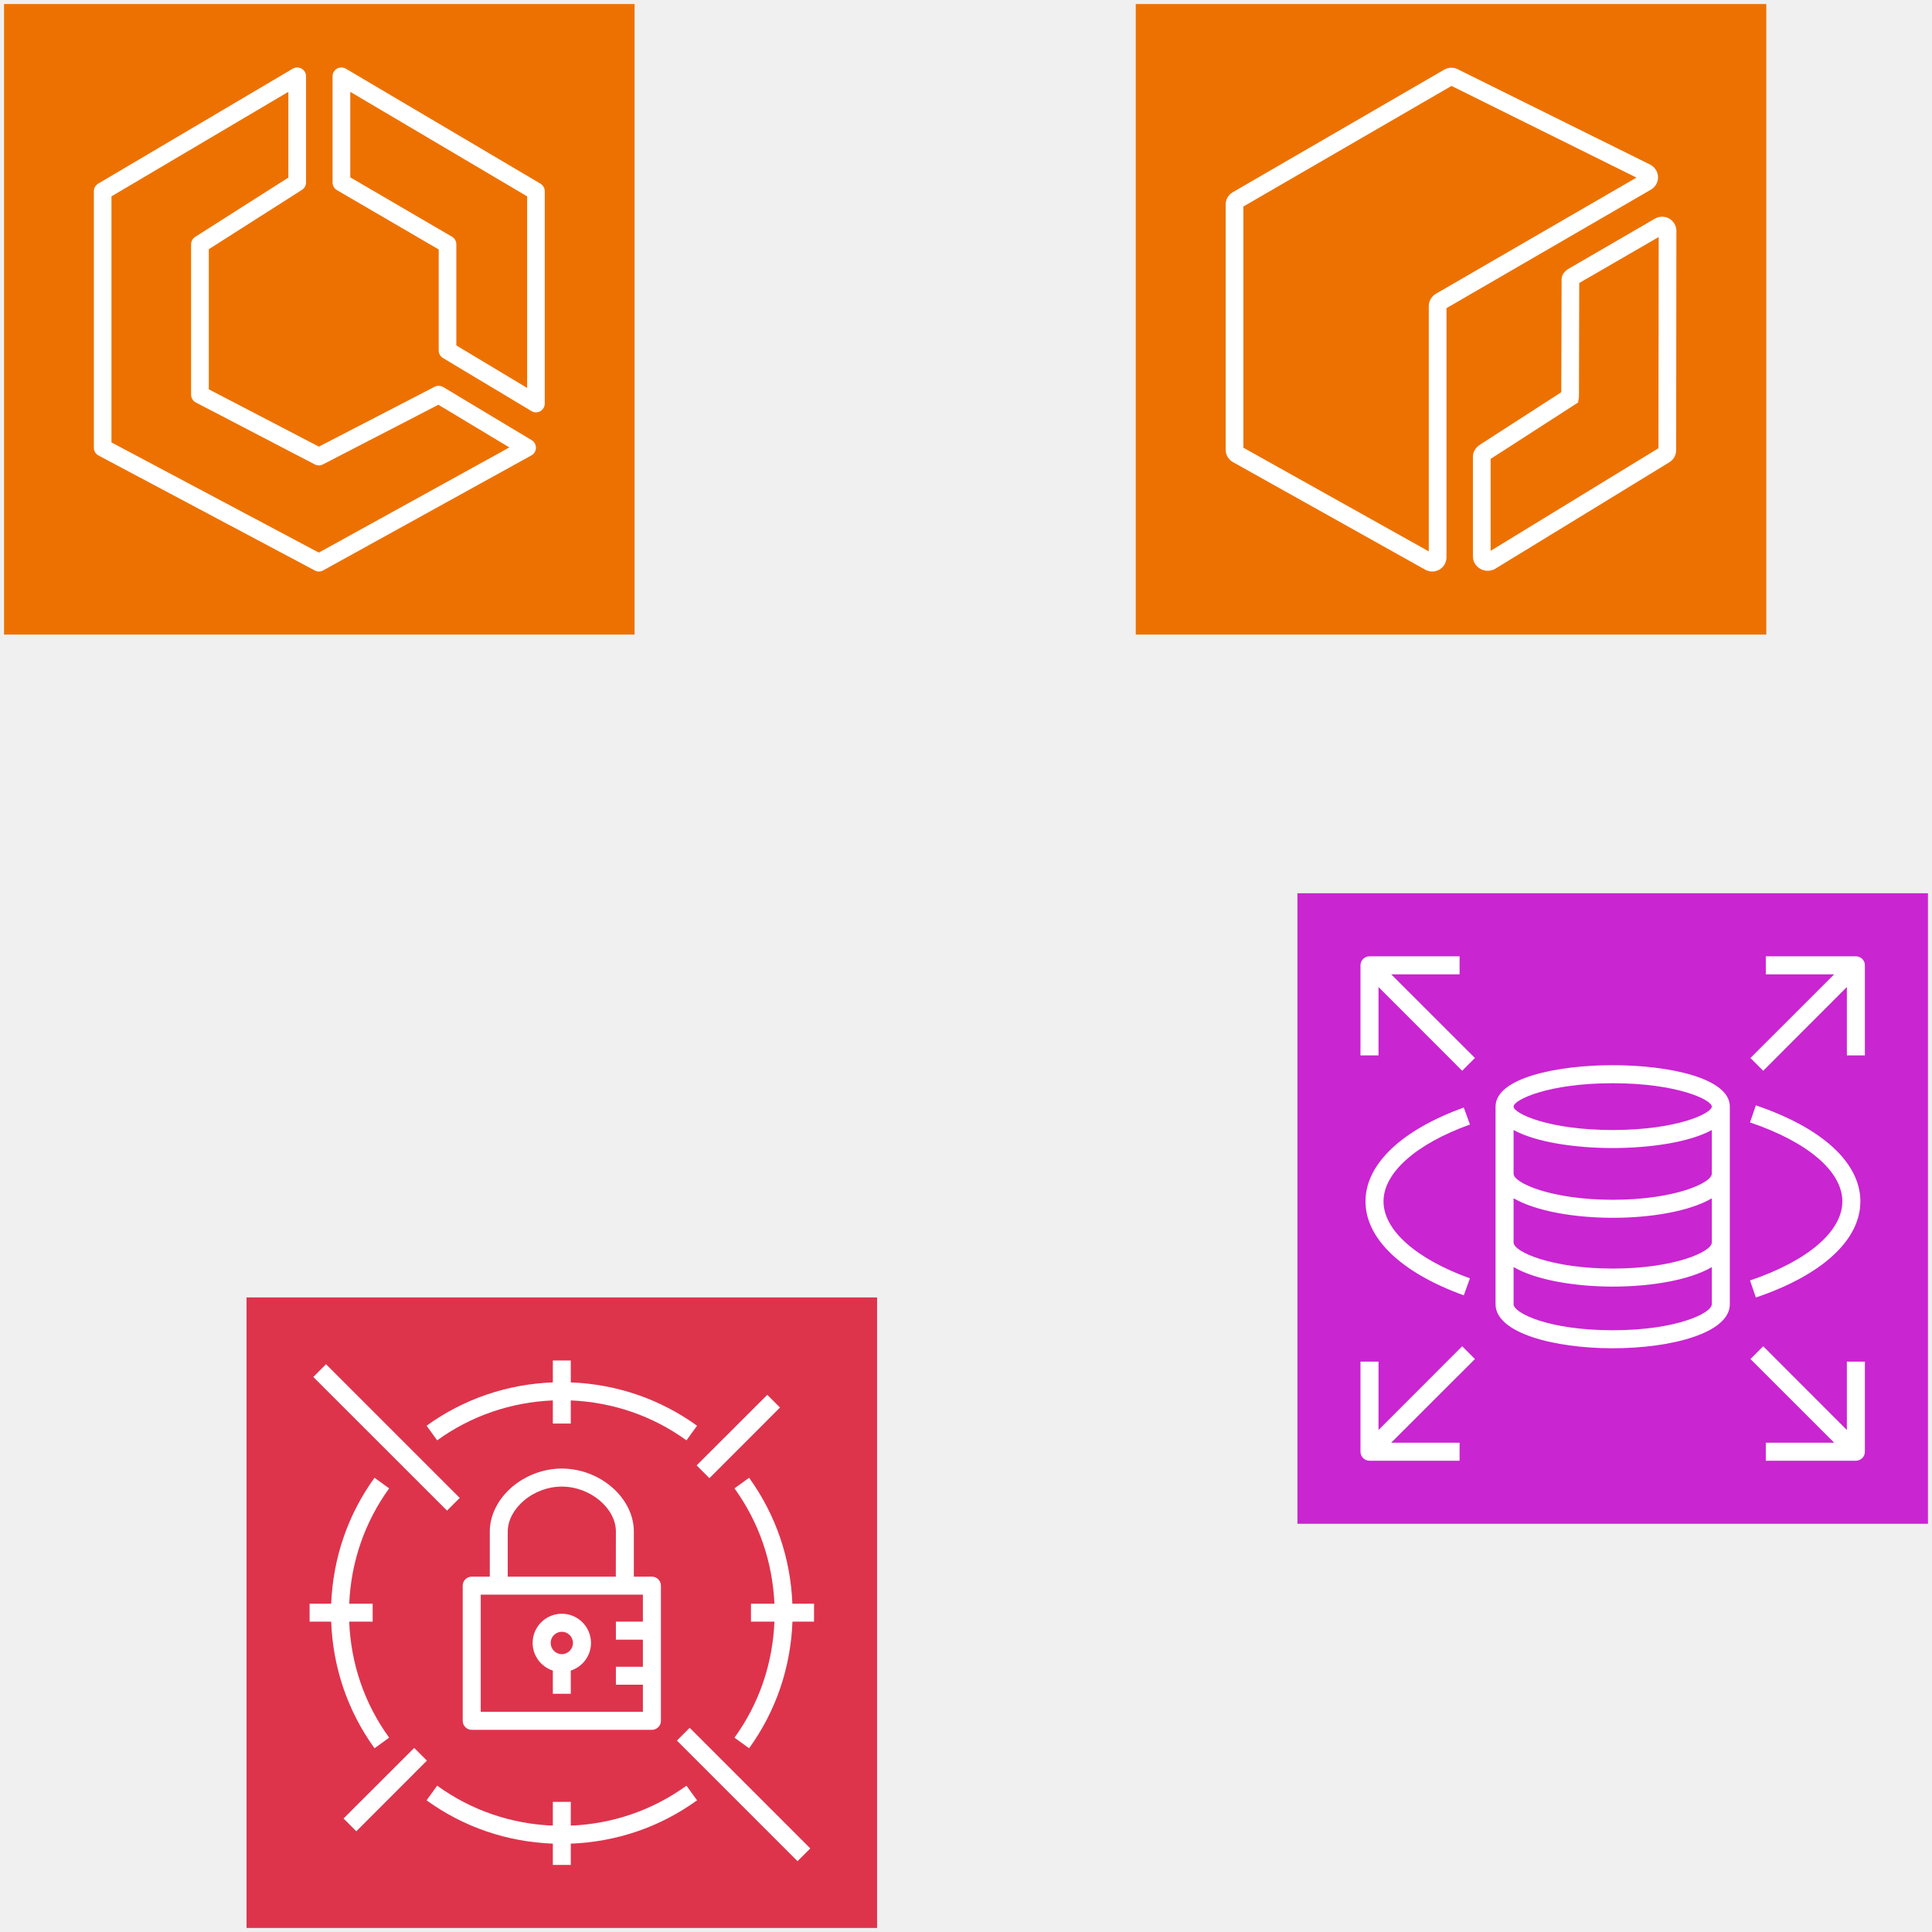
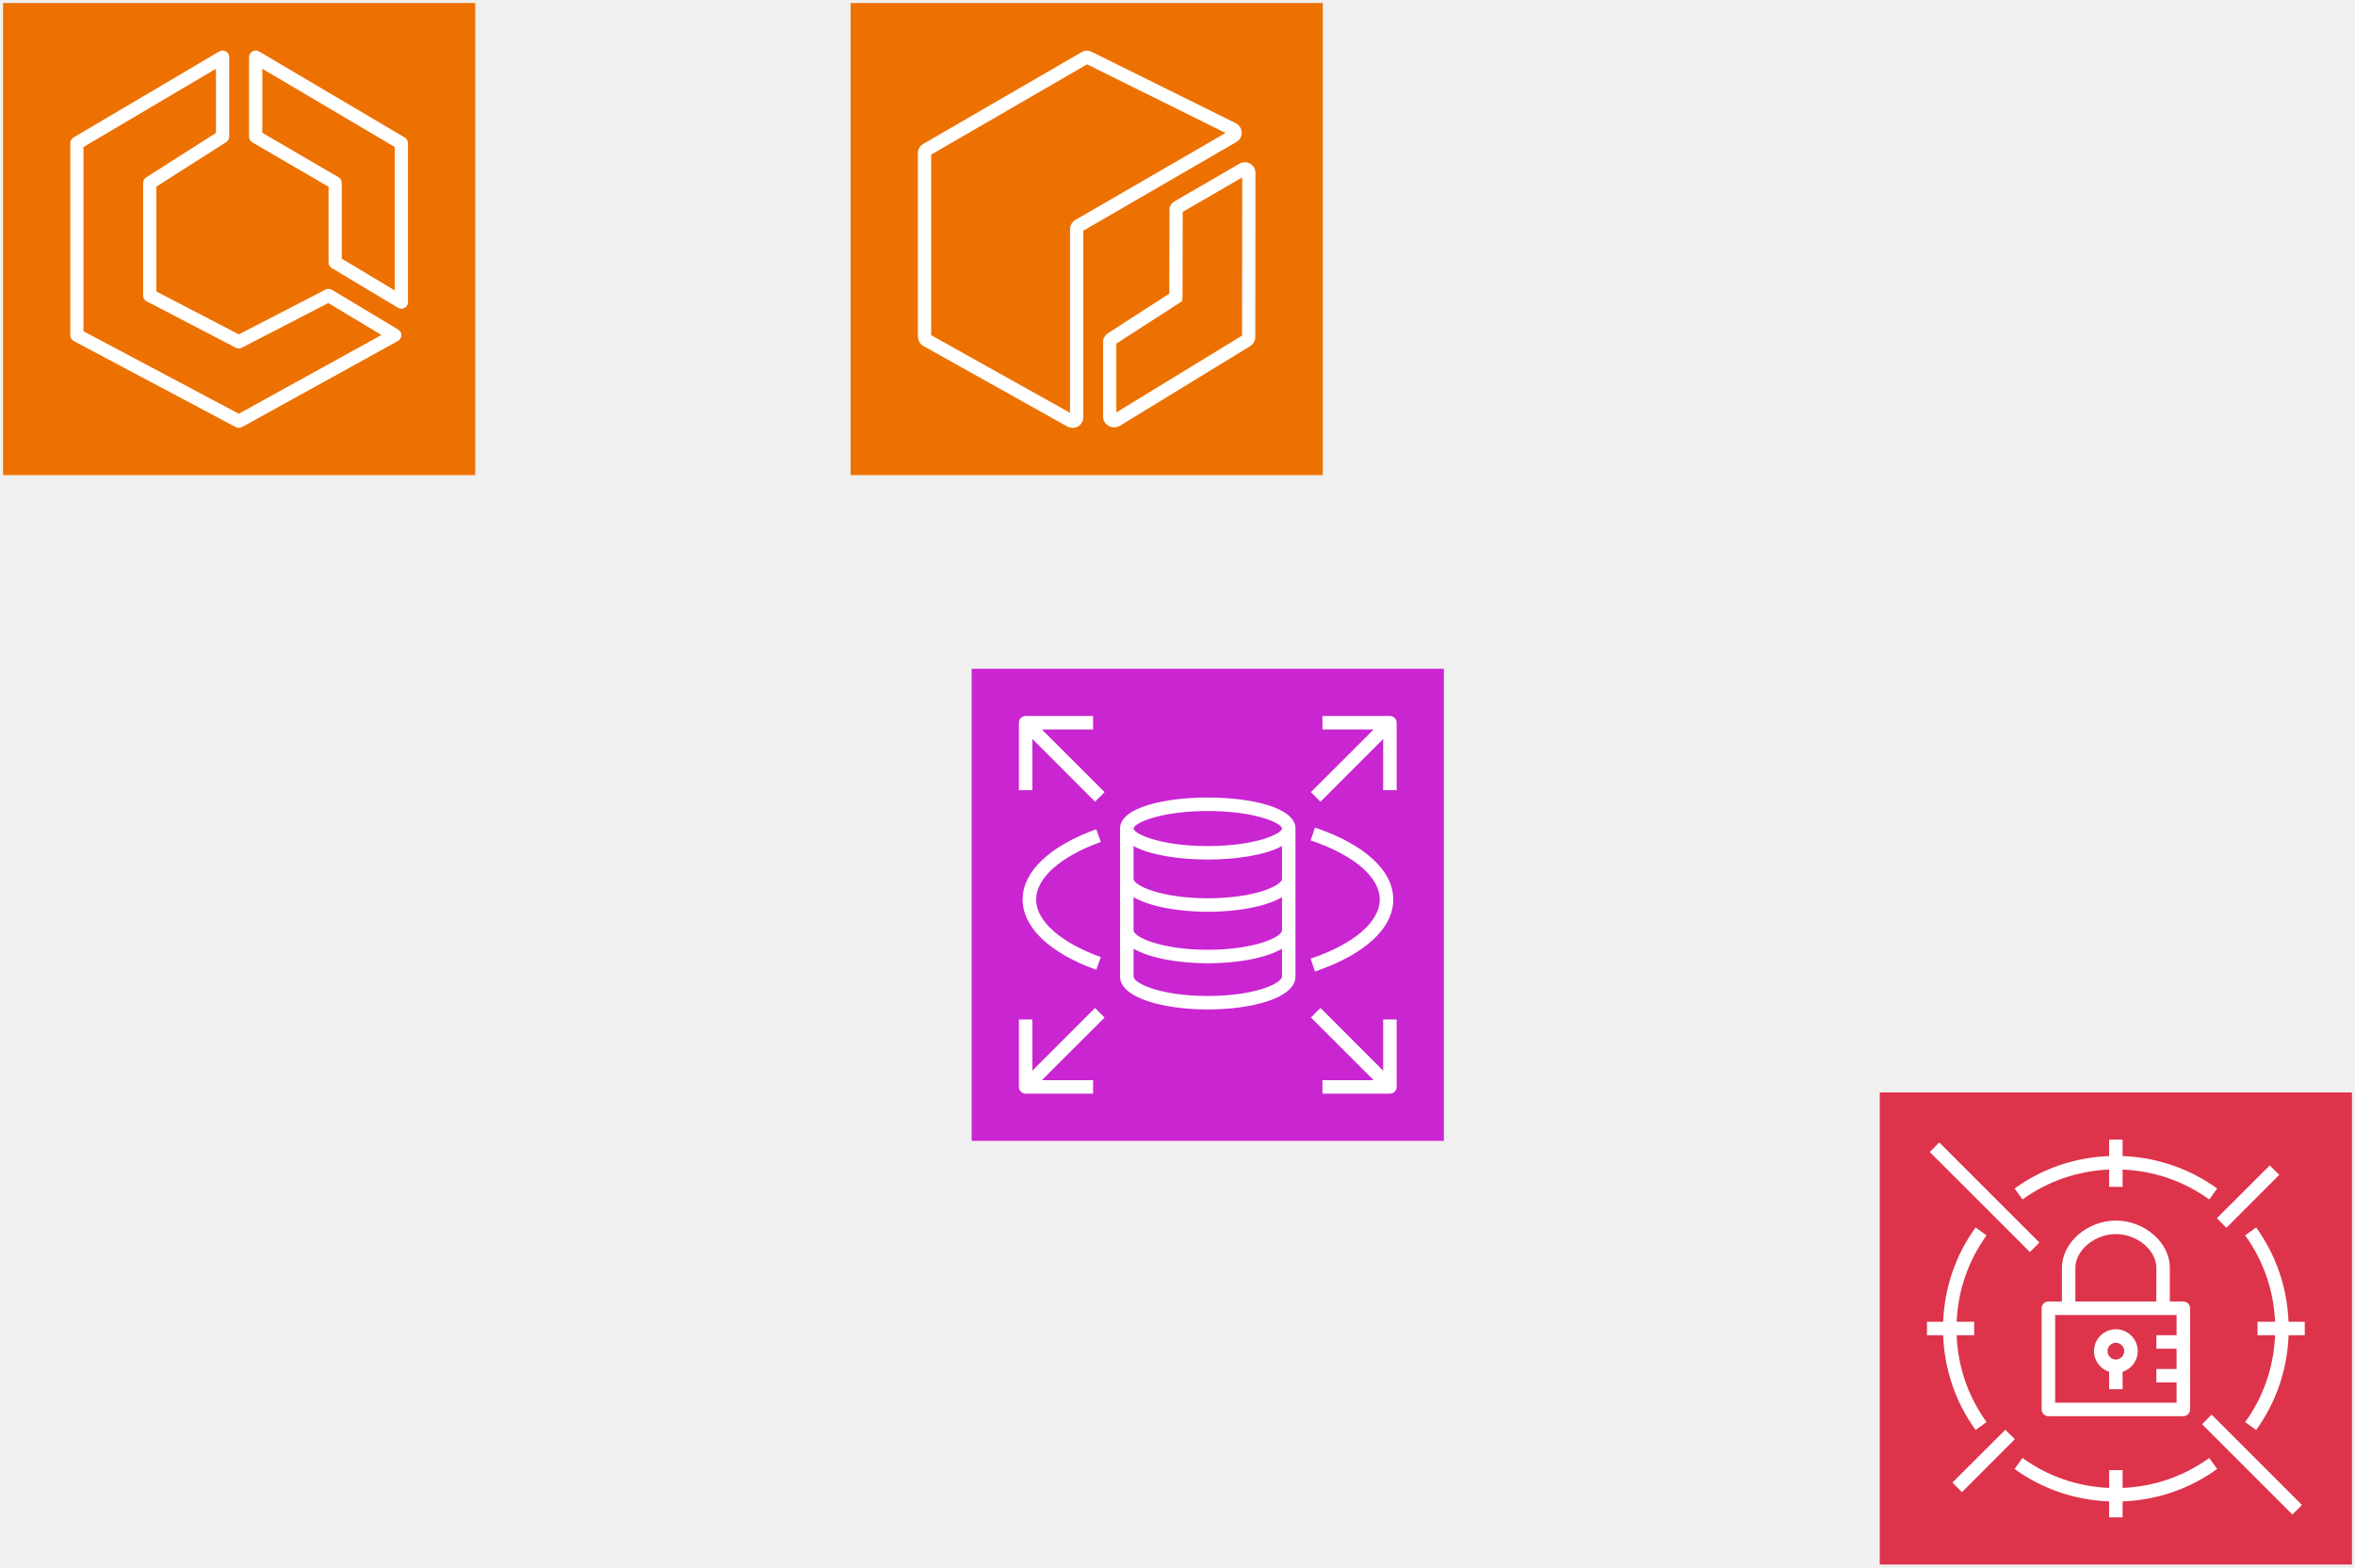
- <svg xmlns="http://www.w3.org/2000/svg" style="background: transparent; background-color: transparent; color-scheme: light dark;" version="1.1" width="239px" height="239px" viewBox="-0.5 -0.5 239 239" content="&lt;mxfile host=&quot;app.diagrams.net&quot; agent=&quot;Mozilla/5.0 (Windows NT 10.0; Win64; x64) AppleWebKit/537.36 (KHTML, like Gecko) Chrome/139.0.0.0 Safari/537.36&quot; version=&quot;28.0.6&quot;&gt;&#10;  &lt;diagram name=&quot;ページ1&quot; id=&quot;c0VvM2LvkA02qUkqentS&quot;&gt;&#10;    &lt;mxGraphModel dx=&quot;1624&quot; dy=&quot;800&quot; grid=&quot;1&quot; gridSize=&quot;10&quot; guides=&quot;1&quot; tooltips=&quot;1&quot; connect=&quot;1&quot; arrows=&quot;1&quot; fold=&quot;1&quot; page=&quot;1&quot; pageScale=&quot;1&quot; pageWidth=&quot;827&quot; pageHeight=&quot;1169&quot; math=&quot;0&quot; shadow=&quot;0&quot;&gt;&#10;      &lt;root&gt;&#10;        &lt;mxCell id=&quot;0&quot; /&gt;&#10;        &lt;mxCell id=&quot;1&quot; parent=&quot;0&quot; /&gt;&#10;        &lt;mxCell id=&quot;KoN-8huIX5O7E5rS92Vg-1&quot; value=&quot;&quot; style=&quot;sketch=0;points=[[0,0,0],[0.25,0,0],[0.5,0,0],[0.75,0,0],[1,0,0],[0,1,0],[0.25,1,0],[0.5,1,0],[0.75,1,0],[1,1,0],[0,0.25,0],[0,0.5,0],[0,0.75,0],[1,0.25,0],[1,0.5,0],[1,0.75,0]];outlineConnect=0;fontColor=#232F3E;fillColor=#ED7100;strokeColor=#ffffff;dashed=0;verticalLabelPosition=bottom;verticalAlign=top;align=center;html=1;fontSize=12;fontStyle=0;aspect=fixed;shape=mxgraph.aws4.resourceIcon;resIcon=mxgraph.aws4.ecr;&quot; vertex=&quot;1&quot; parent=&quot;1&quot;&gt;&#10;          &lt;mxGeometry x=&quot;350&quot; y=&quot;260&quot; width=&quot;78&quot; height=&quot;78&quot; as=&quot;geometry&quot; /&gt;&#10;        &lt;/mxCell&gt;&#10;        &lt;mxCell id=&quot;KoN-8huIX5O7E5rS92Vg-2&quot; value=&quot;&quot; style=&quot;sketch=0;points=[[0,0,0],[0.25,0,0],[0.5,0,0],[0.75,0,0],[1,0,0],[0,1,0],[0.25,1,0],[0.5,1,0],[0.75,1,0],[1,1,0],[0,0.25,0],[0,0.5,0],[0,0.75,0],[1,0.25,0],[1,0.5,0],[1,0.75,0]];outlineConnect=0;fontColor=#232F3E;fillColor=#ED7100;strokeColor=#ffffff;dashed=0;verticalLabelPosition=bottom;verticalAlign=top;align=center;html=1;fontSize=12;fontStyle=0;aspect=fixed;shape=mxgraph.aws4.resourceIcon;resIcon=mxgraph.aws4.ecs;&quot; vertex=&quot;1&quot; parent=&quot;1&quot;&gt;&#10;          &lt;mxGeometry x=&quot;210&quot; y=&quot;260&quot; width=&quot;78&quot; height=&quot;78&quot; as=&quot;geometry&quot; /&gt;&#10;        &lt;/mxCell&gt;&#10;        &lt;mxCell id=&quot;KoN-8huIX5O7E5rS92Vg-3&quot; value=&quot;&quot; style=&quot;sketch=0;points=[[0,0,0],[0.25,0,0],[0.5,0,0],[0.75,0,0],[1,0,0],[0,1,0],[0.25,1,0],[0.5,1,0],[0.75,1,0],[1,1,0],[0,0.25,0],[0,0.5,0],[0,0.75,0],[1,0.25,0],[1,0.5,0],[1,0.75,0]];outlineConnect=0;fontColor=#232F3E;fillColor=#C925D1;strokeColor=#ffffff;dashed=0;verticalLabelPosition=bottom;verticalAlign=top;align=center;html=1;fontSize=12;fontStyle=0;aspect=fixed;shape=mxgraph.aws4.resourceIcon;resIcon=mxgraph.aws4.rds;&quot; vertex=&quot;1&quot; parent=&quot;1&quot;&gt;&#10;          &lt;mxGeometry x=&quot;370&quot; y=&quot;370&quot; width=&quot;78&quot; height=&quot;78&quot; as=&quot;geometry&quot; /&gt;&#10;        &lt;/mxCell&gt;&#10;        &lt;mxCell id=&quot;KoN-8huIX5O7E5rS92Vg-4&quot; value=&quot;&quot; style=&quot;sketch=0;points=[[0,0,0],[0.25,0,0],[0.5,0,0],[0.75,0,0],[1,0,0],[0,1,0],[0.25,1,0],[0.5,1,0],[0.75,1,0],[1,1,0],[0,0.25,0],[0,0.5,0],[0,0.75,0],[1,0.25,0],[1,0.5,0],[1,0.75,0]];outlineConnect=0;fontColor=#232F3E;fillColor=#DD344C;strokeColor=#ffffff;dashed=0;verticalLabelPosition=bottom;verticalAlign=top;align=center;html=1;fontSize=12;fontStyle=0;aspect=fixed;shape=mxgraph.aws4.resourceIcon;resIcon=mxgraph.aws4.secrets_manager;&quot; vertex=&quot;1&quot; parent=&quot;1&quot;&gt;&#10;          &lt;mxGeometry x=&quot;240&quot; y=&quot;420&quot; width=&quot;78&quot; height=&quot;78&quot; as=&quot;geometry&quot; /&gt;&#10;        &lt;/mxCell&gt;&#10;      &lt;/root&gt;&#10;    &lt;/mxGraphModel&gt;&#10;  &lt;/diagram&gt;&#10;&lt;/mxfile&gt;&#10;" resource="https://app.diagrams.net/#HNickelth%2FPapyrus%2Fdev%2Finvoice-aws-architect.drawio.svg">
+ <svg xmlns="http://www.w3.org/2000/svg" style="background: transparent; background-color: transparent; color-scheme: light dark;" version="1.1" width="389px" height="259px" viewBox="-0.5 -0.5 389 259" content="&lt;mxfile host=&quot;app.diagrams.net&quot; agent=&quot;Mozilla/5.0 (Windows NT 10.0; Win64; x64) AppleWebKit/537.36 (KHTML, like Gecko) Chrome/139.0.0.0 Safari/537.36&quot; version=&quot;28.0.6&quot;&gt;&#10;  &lt;diagram name=&quot;ページ1&quot; id=&quot;c0VvM2LvkA02qUkqentS&quot;&gt;&#10;    &lt;mxGraphModel dx=&quot;1624&quot; dy=&quot;800&quot; grid=&quot;1&quot; gridSize=&quot;10&quot; guides=&quot;1&quot; tooltips=&quot;1&quot; connect=&quot;1&quot; arrows=&quot;1&quot; fold=&quot;1&quot; page=&quot;1&quot; pageScale=&quot;1&quot; pageWidth=&quot;827&quot; pageHeight=&quot;1169&quot; math=&quot;0&quot; shadow=&quot;0&quot;&gt;&#10;      &lt;root&gt;&#10;        &lt;mxCell id=&quot;0&quot; /&gt;&#10;        &lt;mxCell id=&quot;1&quot; parent=&quot;0&quot; /&gt;&#10;        &lt;mxCell id=&quot;KoN-8huIX5O7E5rS92Vg-1&quot; value=&quot;&quot; style=&quot;sketch=0;points=[[0,0,0],[0.25,0,0],[0.5,0,0],[0.75,0,0],[1,0,0],[0,1,0],[0.25,1,0],[0.5,1,0],[0.75,1,0],[1,1,0],[0,0.25,0],[0,0.5,0],[0,0.75,0],[1,0.25,0],[1,0.5,0],[1,0.75,0]];outlineConnect=0;fontColor=#232F3E;fillColor=#ED7100;strokeColor=#ffffff;dashed=0;verticalLabelPosition=bottom;verticalAlign=top;align=center;html=1;fontSize=12;fontStyle=0;aspect=fixed;shape=mxgraph.aws4.resourceIcon;resIcon=mxgraph.aws4.ecr;&quot; parent=&quot;1&quot; vertex=&quot;1&quot;&gt;&#10;          &lt;mxGeometry x=&quot;350&quot; y=&quot;260&quot; width=&quot;78&quot; height=&quot;78&quot; as=&quot;geometry&quot; /&gt;&#10;        &lt;/mxCell&gt;&#10;        &lt;mxCell id=&quot;KoN-8huIX5O7E5rS92Vg-2&quot; value=&quot;&quot; style=&quot;sketch=0;points=[[0,0,0],[0.25,0,0],[0.5,0,0],[0.75,0,0],[1,0,0],[0,1,0],[0.25,1,0],[0.5,1,0],[0.75,1,0],[1,1,0],[0,0.25,0],[0,0.5,0],[0,0.75,0],[1,0.25,0],[1,0.5,0],[1,0.75,0]];outlineConnect=0;fontColor=#232F3E;fillColor=#ED7100;strokeColor=#ffffff;dashed=0;verticalLabelPosition=bottom;verticalAlign=top;align=center;html=1;fontSize=12;fontStyle=0;aspect=fixed;shape=mxgraph.aws4.resourceIcon;resIcon=mxgraph.aws4.ecs;&quot; parent=&quot;1&quot; vertex=&quot;1&quot;&gt;&#10;          &lt;mxGeometry x=&quot;210&quot; y=&quot;260&quot; width=&quot;78&quot; height=&quot;78&quot; as=&quot;geometry&quot; /&gt;&#10;        &lt;/mxCell&gt;&#10;        &lt;mxCell id=&quot;KoN-8huIX5O7E5rS92Vg-3&quot; value=&quot;&quot; style=&quot;sketch=0;points=[[0,0,0],[0.25,0,0],[0.5,0,0],[0.75,0,0],[1,0,0],[0,1,0],[0.25,1,0],[0.5,1,0],[0.75,1,0],[1,1,0],[0,0.25,0],[0,0.5,0],[0,0.75,0],[1,0.25,0],[1,0.5,0],[1,0.75,0]];outlineConnect=0;fontColor=#232F3E;fillColor=#C925D1;strokeColor=#ffffff;dashed=0;verticalLabelPosition=bottom;verticalAlign=top;align=center;html=1;fontSize=12;fontStyle=0;aspect=fixed;shape=mxgraph.aws4.resourceIcon;resIcon=mxgraph.aws4.rds;&quot; parent=&quot;1&quot; vertex=&quot;1&quot;&gt;&#10;          &lt;mxGeometry x=&quot;370&quot; y=&quot;370&quot; width=&quot;78&quot; height=&quot;78&quot; as=&quot;geometry&quot; /&gt;&#10;        &lt;/mxCell&gt;&#10;        &lt;mxCell id=&quot;KoN-8huIX5O7E5rS92Vg-4&quot; value=&quot;&quot; style=&quot;sketch=0;points=[[0,0,0],[0.25,0,0],[0.5,0,0],[0.75,0,0],[1,0,0],[0,1,0],[0.25,1,0],[0.5,1,0],[0.75,1,0],[1,1,0],[0,0.25,0],[0,0.5,0],[0,0.75,0],[1,0.25,0],[1,0.5,0],[1,0.75,0]];outlineConnect=0;fontColor=#232F3E;fillColor=#DD344C;strokeColor=#ffffff;dashed=0;verticalLabelPosition=bottom;verticalAlign=top;align=center;html=1;fontSize=12;fontStyle=0;aspect=fixed;shape=mxgraph.aws4.resourceIcon;resIcon=mxgraph.aws4.secrets_manager;&quot; parent=&quot;1&quot; vertex=&quot;1&quot;&gt;&#10;          &lt;mxGeometry x=&quot;520&quot; y=&quot;440&quot; width=&quot;78&quot; height=&quot;78&quot; as=&quot;geometry&quot; /&gt;&#10;        &lt;/mxCell&gt;&#10;      &lt;/root&gt;&#10;    &lt;/mxGraphModel&gt;&#10;  &lt;/diagram&gt;&#10;&lt;/mxfile&gt;&#10;" resource="https://app.diagrams.net/#HNickelth%2FPapyrus%2Fdev%2Finvoice-aws-architect.drawio.svg#%7B%22pageId%22%3A%22c0VvM2LvkA02qUkqentS%22%7D">
  <defs />
  <g>
    <g data-cell-id="0">
      <g data-cell-id="1">
        <g data-cell-id="KoN-8huIX5O7E5rS92Vg-1">
          <g>
            <path d="M 140 0 L 218 0 L 218 78 L 140 78 Z" fill="#ed7100" stroke="none" pointer-events="all" style="fill: light-dark(rgb(237, 113, 0), rgb(216, 109, 12));" />
            <path d="M 177.13 35.84 C 176.59 36.16 176.25 36.74 176.25 37.37 L 176.25 67.71 L 153.31 54.88 L 153.31 25.05 L 179.06 10.13 L 201.94 21.47 Z M 204.61 21.44 C 204.61 20.81 204.27 20.22 203.67 19.88 L 179.92 8.11 C 179.38 7.8 178.71 7.8 178.17 8.11 L 152 23.28 C 151.46 23.59 151.12 24.18 151.12 24.8 L 151.12 55.13 C 151.12 55.76 151.46 56.34 152.01 56.66 L 175.8 69.97 C 176.07 70.12 176.38 70.2 176.68 70.2 C 176.98 70.2 177.29 70.12 177.56 69.97 C 178.1 69.65 178.44 69.07 178.44 68.44 L 178.44 37.62 L 203.73 22.96 C 204.27 22.65 204.61 22.07 204.61 21.44 Z M 204.66 54.95 L 183.9 67.64 L 183.9 56.27 L 194.72 49.29 L 194.8 48.8 C 194.82 48.67 194.83 48.67 194.83 48.08 L 194.86 34.51 L 204.69 28.82 Z M 206 26.54 C 205.46 26.23 204.79 26.23 204.24 26.54 L 193.78 32.61 C 193.45 32.79 192.68 33.21 192.68 34.07 L 192.64 48.02 L 182.66 54.46 C 182.07 54.82 181.71 55.38 181.71 55.97 L 181.71 68.35 C 181.71 68.97 182.05 69.53 182.61 69.86 C 182.9 70.03 183.22 70.11 183.55 70.11 C 183.86 70.11 184.18 70.03 184.47 69.86 L 205.97 56.71 C 206.51 56.4 206.85 55.81 206.85 55.19 L 206.88 28.07 C 206.88 27.44 206.54 26.86 206 26.54 Z" fill="#ffffff" stroke="none" pointer-events="all" style="fill: light-dark(rgb(255, 255, 255), rgb(18, 18, 18));" />
          </g>
        </g>
        <g data-cell-id="KoN-8huIX5O7E5rS92Vg-2">
          <g>
            <path d="M 0 0 L 78 0 L 78 78 L 0 78 Z" fill="#ed7100" stroke="none" pointer-events="all" style="fill: light-dark(rgb(237, 113, 0), rgb(216, 109, 12));" />
            <path d="M 64.71 47.49 L 55.95 42.23 L 55.95 29.73 C 55.95 29.34 55.75 28.98 55.41 28.78 L 42.83 21.44 L 42.83 10.86 L 64.71 23.79 Z M 66.36 22.22 L 42.29 8 C 41.95 7.8 41.54 7.8 41.19 7.99 C 40.85 8.19 40.64 8.55 40.64 8.94 L 40.64 22.07 C 40.64 22.46 40.85 22.82 41.18 23.02 L 53.77 30.36 L 53.77 42.85 C 53.77 43.24 53.97 43.59 54.3 43.79 L 65.24 50.35 C 65.41 50.46 65.6 50.51 65.8 50.51 C 65.99 50.51 66.17 50.46 66.34 50.37 C 66.68 50.17 66.89 49.81 66.89 49.42 L 66.89 23.16 C 66.89 22.78 66.69 22.42 66.36 22.22 Z M 38.94 67.86 L 13.29 54.23 L 13.29 23.79 L 35.17 10.86 L 35.17 21.47 L 23.65 28.8 C 23.33 29.01 23.14 29.35 23.14 29.73 L 23.14 48.32 C 23.14 48.73 23.37 49.11 23.73 49.29 L 38.44 56.95 C 38.76 57.11 39.14 57.12 39.45 56.95 L 53.73 49.57 L 62.51 54.85 Z M 65.27 53.95 L 54.33 47.38 C 54 47.19 53.6 47.18 53.26 47.35 L 38.95 54.75 L 25.33 47.66 L 25.33 30.33 L 36.85 22.99 C 37.17 22.79 37.36 22.44 37.36 22.07 L 37.36 8.94 C 37.36 8.55 37.15 8.19 36.81 7.99 C 36.47 7.8 36.05 7.8 35.71 8 L 11.64 22.22 C 11.31 22.42 11.11 22.78 11.11 23.16 L 11.11 54.89 C 11.11 55.29 11.33 55.66 11.69 55.85 L 38.44 70.07 C 38.6 70.16 38.77 70.2 38.95 70.2 C 39.13 70.2 39.31 70.15 39.48 70.06 L 65.23 55.84 C 65.58 55.65 65.79 55.3 65.8 54.91 C 65.81 54.51 65.6 54.15 65.27 53.95 Z" fill="#ffffff" stroke="none" pointer-events="all" style="fill: light-dark(rgb(255, 255, 255), rgb(18, 18, 18));" />
          </g>
        </g>
        <g data-cell-id="KoN-8huIX5O7E5rS92Vg-3">
          <g>
            <path d="M 160 110 L 238 110 L 238 188 L 160 188 Z" fill="#c925d1" stroke="none" pointer-events="all" style="fill: light-dark(rgb(201, 37, 209), rgb(255, 124, 255));" />
            <path d="M 171.6 120.03 L 181.96 130.38 L 180.38 131.96 L 170.03 121.6 L 170.03 130.06 L 167.8 130.06 L 167.8 118.91 C 167.8 118.3 168.3 117.8 168.91 117.8 L 180.06 117.8 L 180.06 120.03 Z M 230.2 118.91 L 230.2 130.06 L 227.97 130.06 L 227.97 121.6 L 217.62 131.96 L 216.04 130.38 L 226.4 120.03 L 217.94 120.03 L 217.94 117.8 L 229.09 117.8 C 229.7 117.8 230.2 118.3 230.2 118.91 Z M 227.97 167.94 L 230.2 167.94 L 230.2 179.09 C 230.2 179.7 229.7 180.2 229.09 180.2 L 217.94 180.2 L 217.94 177.97 L 226.4 177.97 L 216.04 167.62 L 217.62 166.04 L 227.97 176.4 Z M 227.41 148.12 C 227.41 144.42 223.14 140.77 215.99 138.35 L 216.71 136.24 C 224.93 139.02 229.64 143.35 229.64 148.12 C 229.64 152.89 224.93 157.23 216.71 160.01 L 215.99 157.9 C 223.14 155.48 227.41 151.82 227.41 148.12 Z M 170.65 148.12 C 170.65 151.67 174.65 155.22 181.34 157.64 L 180.58 159.74 C 172.85 156.95 168.42 152.71 168.42 148.12 C 168.42 143.53 172.85 139.3 180.58 136.51 L 181.34 138.61 C 174.65 141.02 170.65 144.58 170.65 148.12 Z M 181.96 167.62 L 171.6 177.97 L 180.06 177.97 L 180.06 180.2 L 168.91 180.2 C 168.3 180.2 167.8 179.7 167.8 179.09 L 167.8 167.94 L 170.03 167.94 L 170.03 176.4 L 180.38 166.04 Z M 199 139.29 C 191.04 139.29 186.74 137.23 186.74 136.39 C 186.74 135.55 191.04 133.5 199 133.5 C 206.96 133.5 211.26 135.55 211.26 136.39 C 211.26 137.23 206.96 139.29 199 139.29 Z M 199.03 147.92 C 191.41 147.92 186.74 145.84 186.74 144.7 L 186.74 139.29 C 189.49 140.8 194.36 141.52 199 141.52 C 203.64 141.52 208.51 140.8 211.26 139.29 L 211.26 144.7 C 211.26 145.84 206.62 147.92 199.03 147.92 Z M 199.03 156.43 C 191.41 156.43 186.74 154.35 186.74 153.21 L 186.74 147.73 C 189.45 149.32 194.26 150.15 199.03 150.15 C 203.78 150.15 208.56 149.33 211.26 147.74 L 211.26 153.21 C 211.26 154.35 206.62 156.43 199.03 156.43 Z M 199 164.06 C 191.07 164.06 186.74 161.93 186.74 160.84 L 186.74 156.24 C 189.45 157.83 194.26 158.66 199.03 158.66 C 203.78 158.66 208.56 157.84 211.26 156.25 L 211.26 160.84 C 211.26 161.93 206.93 164.06 199 164.06 Z M 199 131.27 C 192.02 131.27 184.51 132.87 184.51 136.39 L 184.51 160.84 C 184.51 164.42 191.8 166.29 199 166.29 C 206.2 166.29 213.49 164.42 213.49 160.84 L 213.49 136.39 C 213.49 132.87 205.98 131.27 199 131.27 Z" fill="#ffffff" stroke="none" pointer-events="all" style="fill: light-dark(rgb(255, 255, 255), rgb(18, 18, 18));" />
          </g>
        </g>
        <g data-cell-id="KoN-8huIX5O7E5rS92Vg-4">
          <g>
-             <path d="M 30 160 L 108 160 L 108 238 L 30 238 Z" fill="#dd344c" stroke="none" pointer-events="all" style="fill: light-dark(rgb(221, 52, 76), rgb(255, 127, 147));" />
-             <path d="M 67.62 202.74 C 67.62 203.51 68.24 204.13 69 204.13 C 69.76 204.13 70.38 203.51 70.38 202.74 C 70.38 201.98 69.76 201.36 69 201.36 C 68.24 201.36 67.62 201.98 67.62 202.74 Z M 65.39 202.74 C 65.39 200.75 67.01 199.13 69 199.13 C 70.99 199.13 72.61 200.75 72.61 202.74 C 72.61 204.34 71.56 205.69 70.11 206.16 L 70.11 209.03 L 67.89 209.03 L 67.89 206.16 C 66.44 205.69 65.39 204.34 65.39 202.74 Z M 79.03 196.77 L 58.97 196.77 L 58.97 211.26 L 79.03 211.26 L 79.03 207.91 L 75.69 207.91 L 75.69 205.69 L 79.03 205.69 L 79.03 202.34 L 75.69 202.34 L 75.69 200.11 L 79.03 200.11 Z M 62.31 194.54 L 75.68 194.54 L 75.69 188.97 C 75.69 186.06 72.5 183.4 69 183.4 L 69 183.4 C 67.3 183.4 65.58 184.04 64.28 185.16 C 63.03 186.23 62.31 187.62 62.31 188.97 Z M 77.91 188.97 L 77.91 194.54 L 80.14 194.54 C 80.76 194.54 81.26 195.04 81.26 195.66 L 81.26 212.37 C 81.26 212.99 80.76 213.49 80.14 213.49 L 57.86 213.49 C 57.24 213.49 56.74 212.99 56.74 212.37 L 56.74 195.66 C 56.74 195.04 57.24 194.54 57.86 194.54 L 60.09 194.54 L 60.09 188.97 C 60.09 186.97 61.09 184.96 62.83 183.46 C 64.52 182.01 66.77 181.17 69 181.17 L 69 181.17 C 73.75 181.17 77.92 184.82 77.91 188.97 Z M 45.83 215.77 L 47.64 214.46 C 44.59 210.25 42.9 205.31 42.7 200.11 L 45.6 200.11 L 45.6 197.89 L 42.7 197.89 C 42.92 192.72 44.61 187.81 47.64 183.62 L 45.83 182.31 C 42.52 186.89 40.7 192.25 40.47 197.89 L 37.8 197.89 L 37.8 200.11 L 40.47 200.11 C 40.68 205.78 42.51 211.17 45.83 215.77 Z M 84.42 220.4 C 80.22 223.44 75.29 225.13 70.11 225.34 L 70.11 222.4 L 67.89 222.4 L 67.89 225.34 C 62.71 225.13 57.78 223.44 53.58 220.4 L 52.27 222.21 C 56.85 225.53 62.23 227.35 67.89 227.57 L 67.89 230.2 L 70.11 230.2 L 70.11 227.57 C 75.77 227.35 81.14 225.53 85.73 222.21 Z M 53.58 177.68 C 57.78 174.64 62.71 172.96 67.89 172.74 L 67.89 175.6 L 70.11 175.6 L 70.11 172.74 C 75.29 172.96 80.22 174.64 84.42 177.68 L 85.73 175.87 C 81.14 172.56 75.77 170.73 70.11 170.51 L 70.11 167.8 L 67.89 167.8 L 67.89 170.51 C 62.23 170.73 56.85 172.56 52.27 175.87 Z M 97.52 197.89 C 97.3 192.25 95.47 186.89 92.17 182.31 L 90.36 183.62 C 93.39 187.81 95.07 192.72 95.3 197.89 L 92.4 197.89 L 92.4 200.11 L 95.3 200.11 C 95.09 205.31 93.41 210.25 90.36 214.46 L 92.17 215.77 C 95.49 211.17 97.32 205.78 97.53 200.11 L 100.2 200.11 L 100.2 197.89 Z M 87.26 182.36 L 95.99 173.62 L 94.42 172.05 L 85.68 180.78 Z M 50.74 215.73 L 42 224.46 L 43.58 226.04 L 52.31 217.3 Z M 56.37 184.8 L 39.83 168.26 L 38.26 169.84 L 54.8 186.37 Z M 84.82 213.24 L 99.74 228.16 L 98.16 229.74 L 83.24 214.82 Z" fill="#ffffff" stroke="none" pointer-events="all" style="fill: light-dark(rgb(255, 255, 255), rgb(18, 18, 18));" />
+             <path d="M 310 180 L 388 180 L 388 258 L 310 258 Z" fill="#dd344c" stroke="none" pointer-events="all" style="fill: light-dark(rgb(221, 52, 76), rgb(255, 127, 147));" />
+             <path d="M 347.62 222.74 C 347.62 223.51 348.24 224.13 349 224.13 C 349.76 224.13 350.38 223.51 350.38 222.74 C 350.38 221.98 349.76 221.36 349 221.36 C 348.24 221.36 347.62 221.98 347.62 222.74 Z M 345.39 222.74 C 345.39 220.75 347.01 219.13 349 219.13 C 350.99 219.13 352.61 220.75 352.61 222.74 C 352.61 224.34 351.56 225.69 350.11 226.16 L 350.11 229.03 L 347.89 229.03 L 347.89 226.16 C 346.44 225.69 345.39 224.34 345.39 222.74 Z M 359.03 216.77 L 338.97 216.77 L 338.97 231.26 L 359.03 231.26 L 359.03 227.91 L 355.69 227.91 L 355.69 225.69 L 359.03 225.69 L 359.03 222.34 L 355.69 222.34 L 355.69 220.11 L 359.03 220.11 Z M 342.31 214.54 L 355.68 214.54 L 355.69 208.97 C 355.69 206.06 352.5 203.4 349 203.4 L 349 203.4 C 347.3 203.4 345.58 204.04 344.28 205.16 C 343.03 206.23 342.31 207.62 342.31 208.97 Z M 357.91 208.97 L 357.91 214.54 L 360.14 214.54 C 360.76 214.54 361.26 215.04 361.26 215.66 L 361.26 232.37 C 361.26 232.99 360.76 233.49 360.14 233.49 L 337.86 233.49 C 337.24 233.49 336.74 232.99 336.74 232.37 L 336.74 215.66 C 336.74 215.04 337.24 214.54 337.86 214.54 L 340.09 214.54 L 340.09 208.97 C 340.09 206.97 341.09 204.96 342.83 203.46 C 344.52 202.01 346.77 201.17 349 201.17 L 349 201.17 C 353.75 201.17 357.92 204.82 357.91 208.97 Z M 325.83 235.77 L 327.64 234.46 C 324.59 230.25 322.9 225.31 322.7 220.11 L 325.6 220.11 L 325.6 217.89 L 322.7 217.89 C 322.92 212.72 324.61 207.81 327.64 203.62 L 325.83 202.31 C 322.52 206.89 320.7 212.25 320.47 217.89 L 317.8 217.89 L 317.8 220.11 L 320.47 220.11 C 320.68 225.78 322.51 231.17 325.83 235.77 Z M 364.42 240.4 C 360.22 243.44 355.29 245.13 350.11 245.34 L 350.11 242.4 L 347.89 242.4 L 347.89 245.34 C 342.71 245.13 337.78 243.44 333.58 240.4 L 332.27 242.21 C 336.85 245.53 342.23 247.35 347.89 247.57 L 347.89 250.2 L 350.11 250.2 L 350.11 247.57 C 355.77 247.35 361.14 245.53 365.73 242.21 Z M 333.58 197.68 C 337.78 194.64 342.71 192.96 347.89 192.74 L 347.89 195.6 L 350.11 195.6 L 350.11 192.74 C 355.29 192.96 360.22 194.64 364.42 197.68 L 365.73 195.87 C 361.14 192.56 355.77 190.73 350.11 190.51 L 350.11 187.8 L 347.89 187.8 L 347.89 190.51 C 342.23 190.73 336.85 192.56 332.27 195.87 Z M 377.52 217.89 C 377.3 212.25 375.47 206.89 372.17 202.31 L 370.36 203.62 C 373.39 207.81 375.07 212.72 375.3 217.89 L 372.4 217.89 L 372.4 220.11 L 375.3 220.11 C 375.09 225.31 373.41 230.25 370.36 234.46 L 372.17 235.77 C 375.49 231.17 377.32 225.78 377.53 220.11 L 380.2 220.11 L 380.2 217.89 Z M 367.26 202.36 L 375.99 193.62 L 374.42 192.05 L 365.68 200.78 Z M 330.74 235.73 L 322 244.46 L 323.58 246.04 L 332.31 237.3 Z M 336.37 204.8 L 319.83 188.26 L 318.26 189.84 L 334.8 206.37 Z M 364.82 233.24 L 379.74 248.16 L 378.16 249.74 L 363.24 234.82 Z" fill="#ffffff" stroke="none" pointer-events="all" style="fill: light-dark(rgb(255, 255, 255), rgb(18, 18, 18));" />
          </g>
        </g>
      </g>
    </g>
  </g>
</svg>
